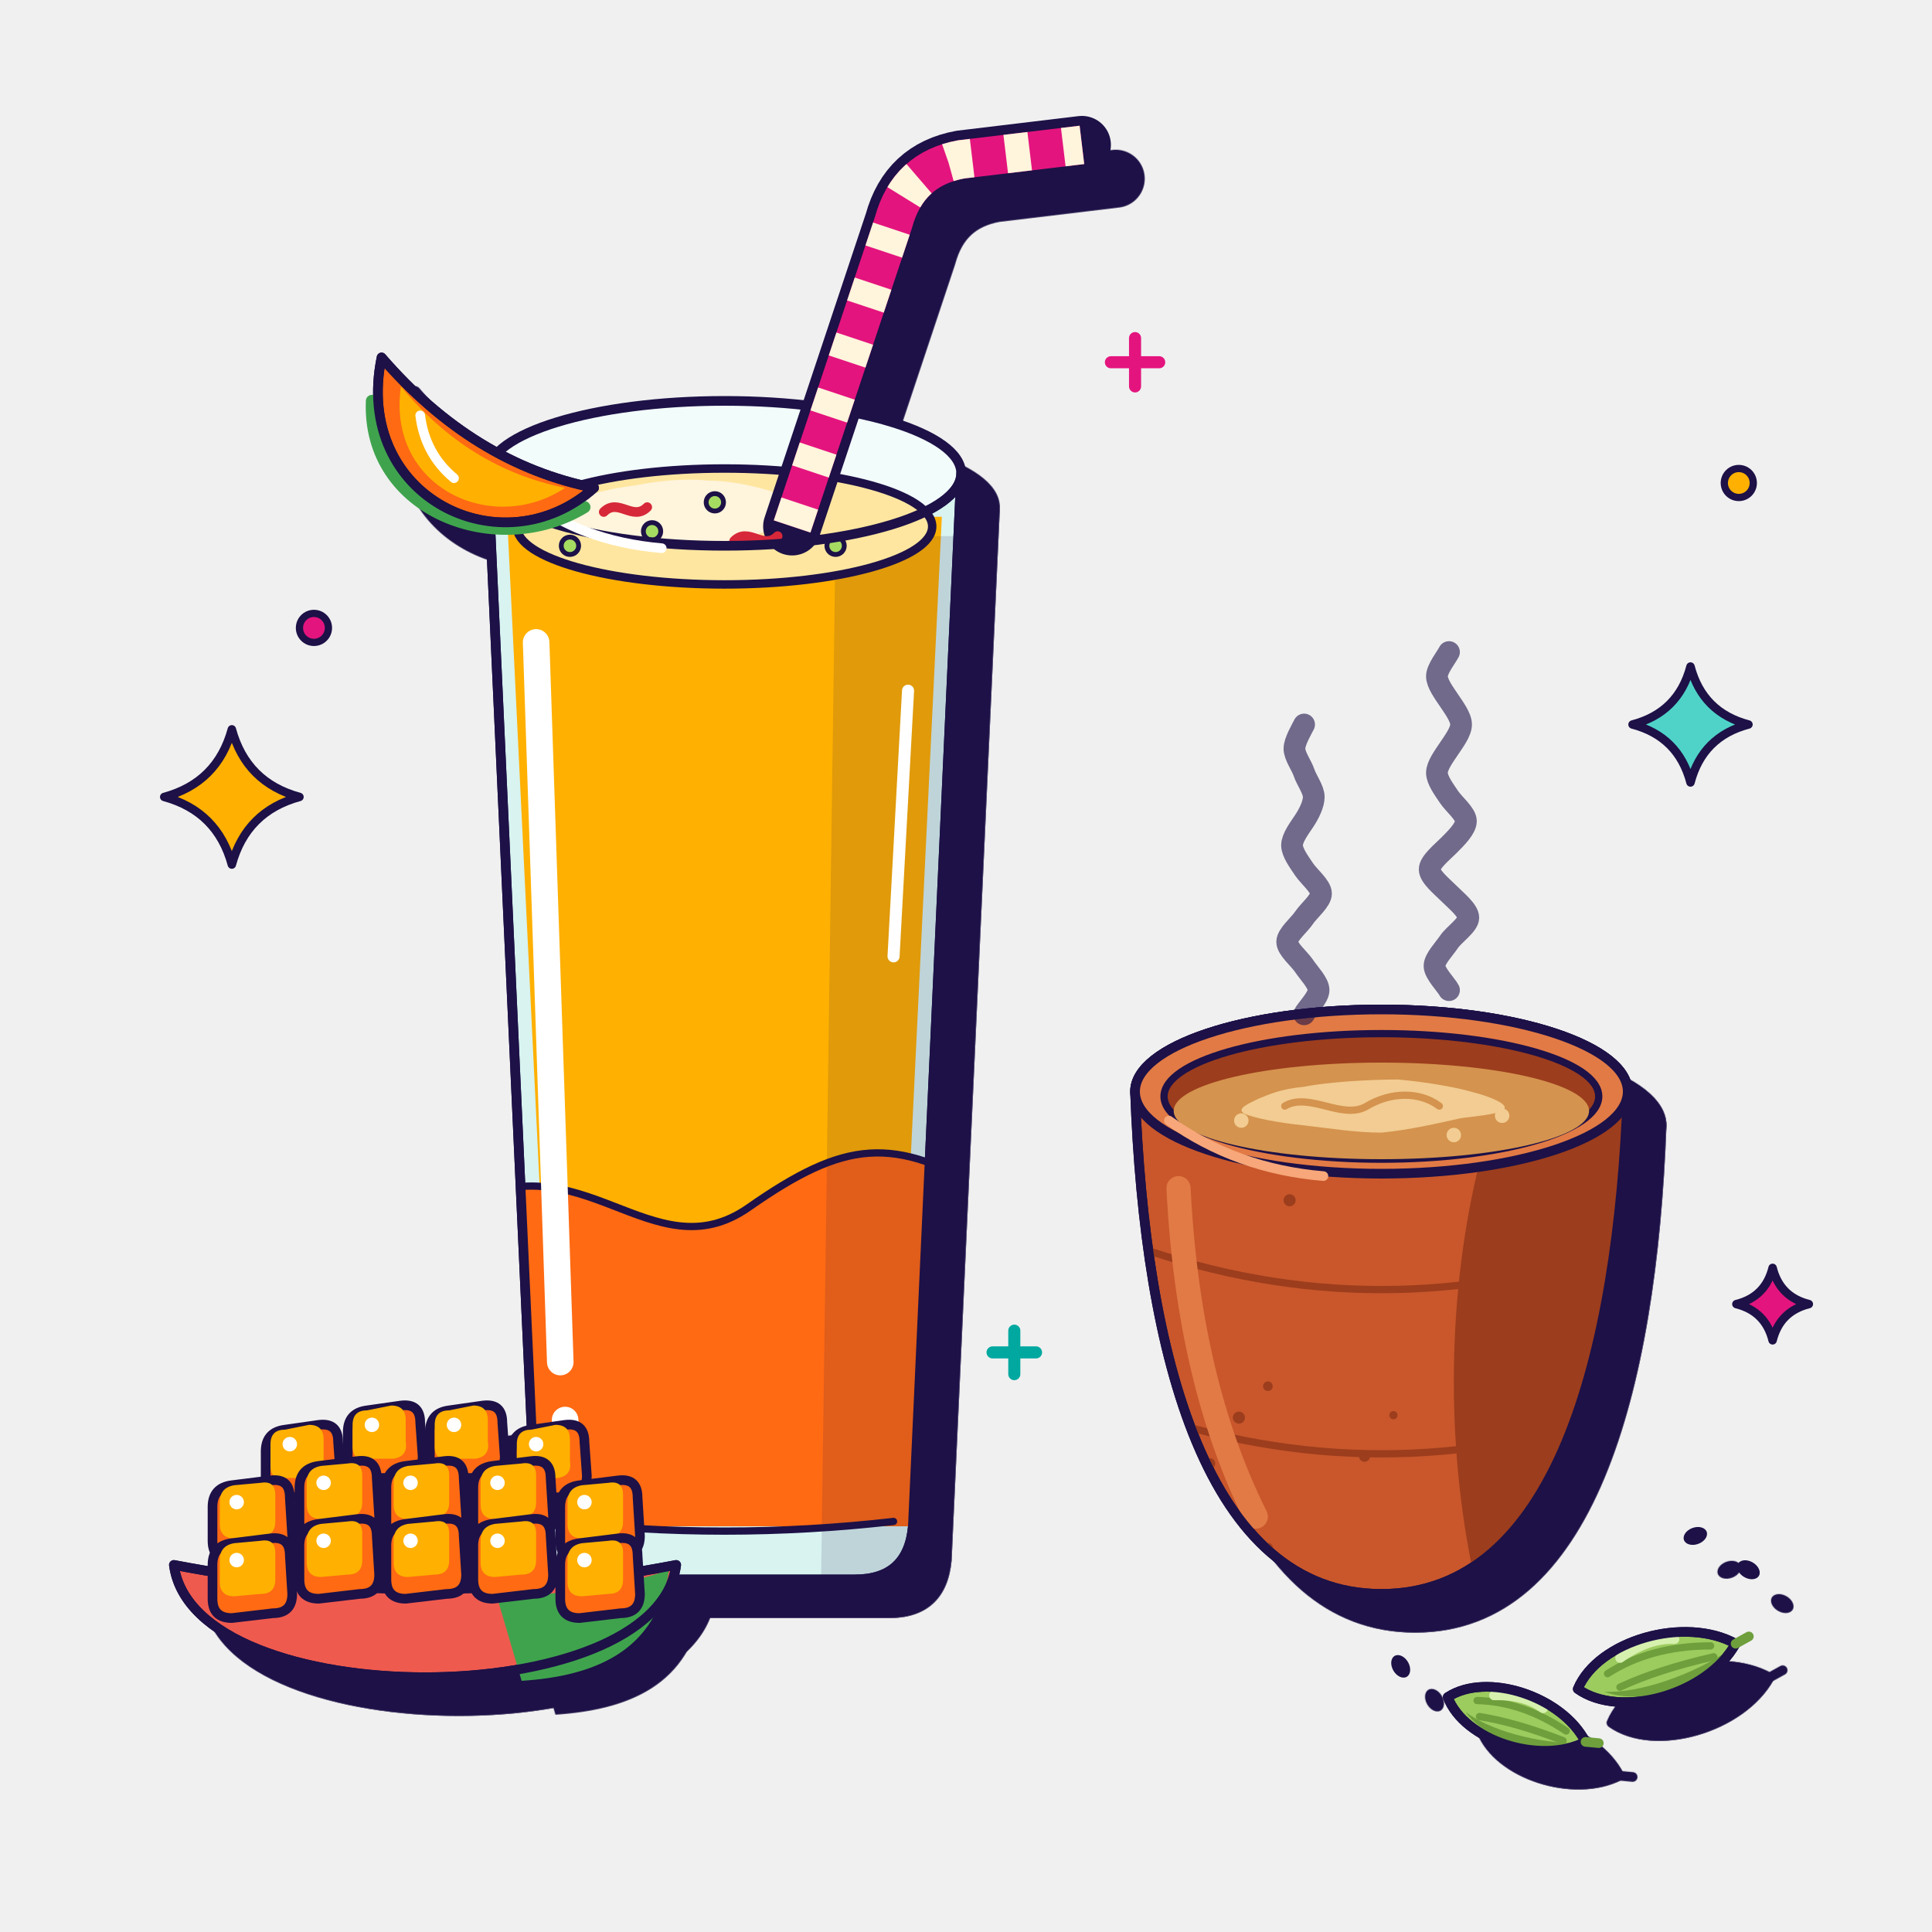
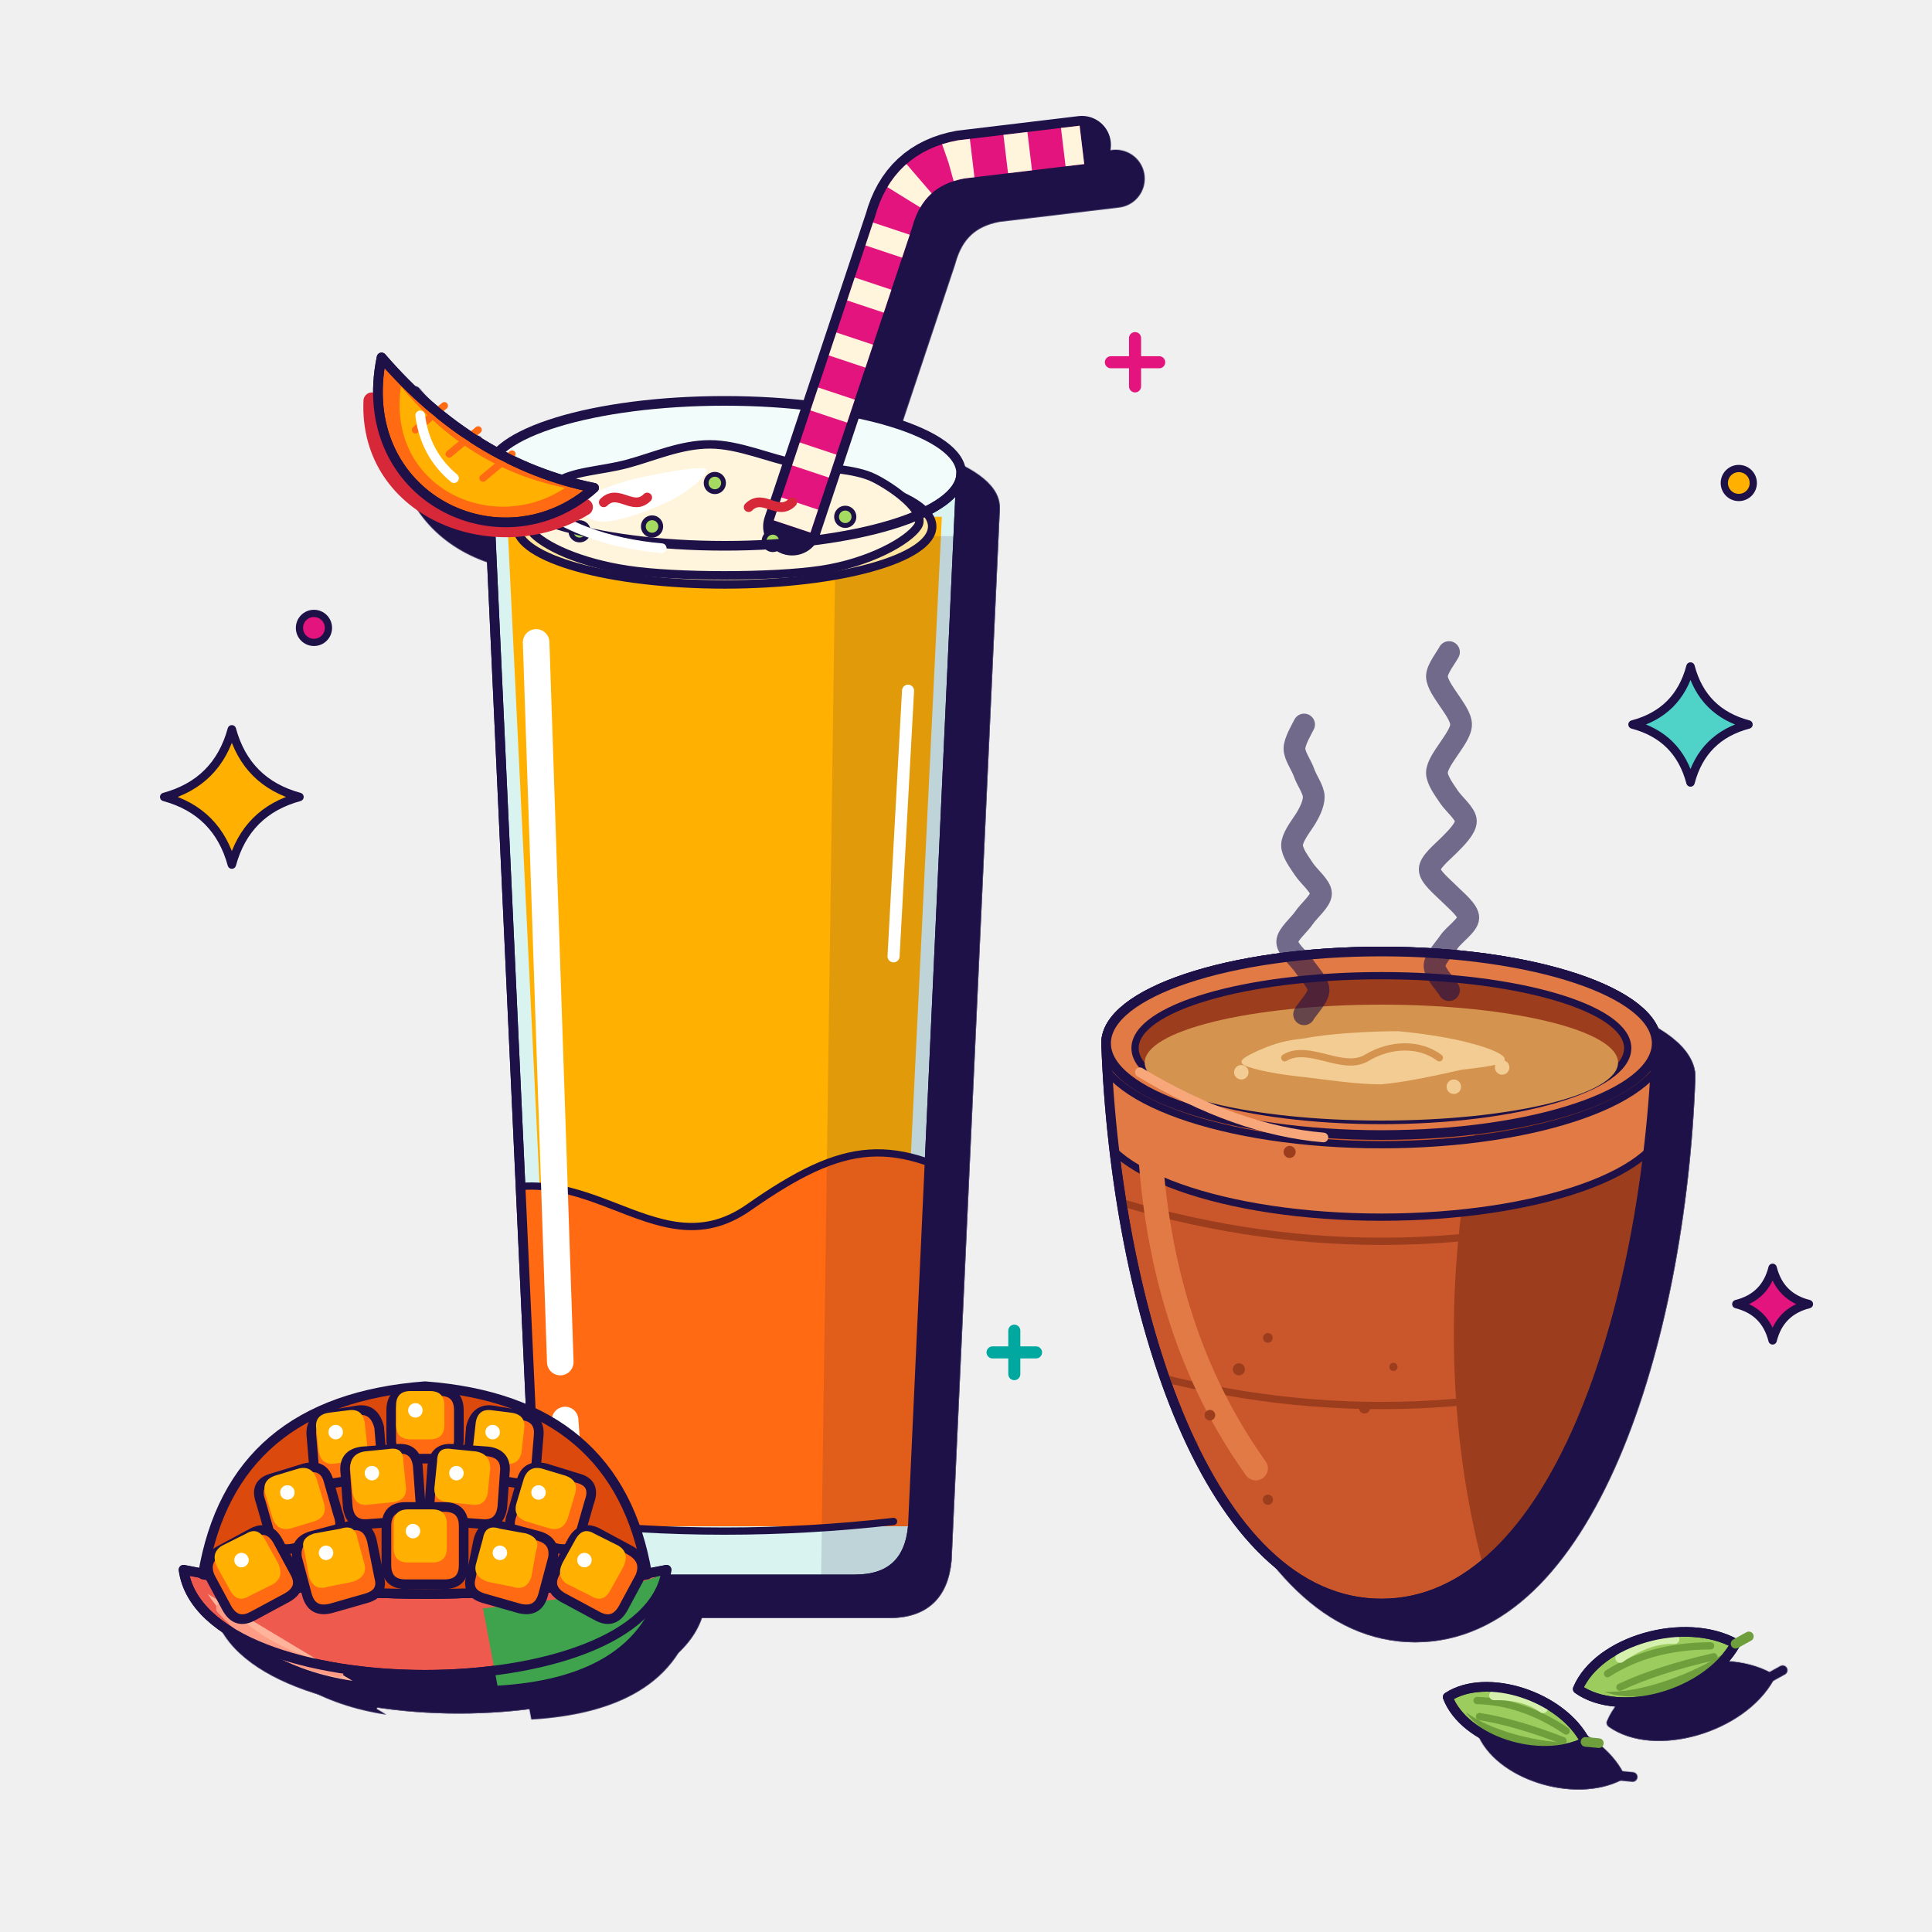
<svg xmlns="http://www.w3.org/2000/svg" viewBox="0 0 800 800" width="800" height="800" role="img" aria-labelledby="lc-t">
  <defs>
    <filter id="lc-sh" x="0" y="0" width="800" height="800" filterUnits="userSpaceOnUse" color-interpolation-filters="sRGB">
      <feFlood flood-color="#1D1147" />
      <feComposite in2="SourceAlpha" operator="in" />
      <feOffset dx="14" dy="14" result="s" />
      <feMerge>
        <feMergeNode in="s" />
        <feMergeNode in="SourceGraphic" />
      </feMerge>
    </filter>
    <path id="lc-g" d="M202,196L222,632Q224,654 246,654L354,654Q376,654 378,632L398,196Z" />
    <clipPath id="lc-gc">
      <use href="#lc-g" />
    </clipPath>
-     <path id="lc-k" d="M470,452C474,562 500,660 572,660C644,660 670,562 674,452A102,34 0 0 0 470,452Z" />
+     <path id="lc-k" d="M458,432C462,542 500,664 572,664C644,664 682,542 686,432A114,38 0 0 0 458,432Z" />
    <clipPath id="lc-kc">
      <use href="#lc-k" />
    </clipPath>
  </defs>
  <g stroke="#1D1147" stroke-width="4" stroke-linejoin="round" stroke-linecap="round">
    <g class="dish" filter="url(#lc-sh)">
      <use href="#lc-g" fill="#D8F3F0" />
      <g clip-path="url(#lc-gc)">
        <path d="M210,214L230,626Q232,632 244,632L356,632Q368,632 370,626L390,214Z" fill="#FFB000" stroke="none" />
        <path d="M190,500C240,470 270,528 310,500S370,470 410,494L410,632L190,632Z" fill="#FF6A13" stroke="none" />
        <path d="M344,222L398,222L380,632L336,632Z" fill="#00000000" stroke="none" />
        <path d="M346,222L410,222L410,654L340,654Z" fill="#1D1147" opacity=".14" stroke="none" />
        <path d="M190,500C240,470 270,528 310,500S370,470 410,494" fill="none" stroke="#1D1147" stroke-width="3" />
      </g>
      <path d="M230,630Q300,638 370,630" fill="none" stroke="#1D1147" stroke-width="3" />
      <path d="M222,266L232,564" fill="none" stroke="#FFFFFF" stroke-width="11" />
      <path d="M234,588L235,602" fill="none" stroke="#FFFFFF" stroke-width="11" />
      <path d="M376,286L370,396" fill="none" stroke="#FFFFFF" stroke-width="5" />
      <use href="#lc-g" fill="none" />
      <ellipse cx="300" cy="196" rx="98" ry="30" fill="#F2FCFB" />
      <ellipse cx="300" cy="218" rx="86" ry="24" fill="#FFE6A0" stroke-width="3.5" />
-       <path d="M333,213C333,216 323,218 317,220C311,222 307,224 297,225C288,226 270,225 260,224C250,223 242,220 238,217C235,214 233,211 237,208C241,205 254,202 263,201C273,199 284,198 293,199C302,199 311,201 318,203C324,205 334,210 333,213Z" fill="#FFF4DC" stroke="none" />
+       <path d="M220,220C215,214 223,205 230,200C237,195 249,195 260,192C271,189 282,184 294,184C306,184 319,190 330,192C341,194 354,194 362,198C370,202 384,212 380,218C376,224 360,233 340,236C320,239 280,239 260,236C240,233 225,226 220,220Z" fill="#FFF4DC" stroke-width="3.5" />
+       <path d="M240,208C242,205 255,200 264,198C273,196 289,193 292,194C295,195 287,202 280,206C273,210 257,216 250,216C243,216 238,211 240,208Z" fill="#FFFFFF" stroke="none" />
      <path d="M328,218L370,92Q376,70 398,66L448,60" fill="none" stroke="#1D1147" stroke-width="24" />
      <path d="M328,218L370,92Q376,70 398,66L448,60" fill="none" stroke="#E4147E" stroke-width="16" stroke-linecap="butt" />
      <path d="M328,218L370,92Q376,70 398,66L448,60" fill="none" stroke="#FFF4DC" stroke-width="16" stroke-linecap="butt" stroke-dasharray="10 14" />
-       <path d="M250,212c6,-6 12,4 18,-2" fill="none" stroke="#D62839" stroke-width="4" />
-       <path d="M304,224c6,-6 12,4 18,-2" fill="none" stroke="#D62839" stroke-width="4" />
-       <circle cx="270" cy="220" r="3.6" fill="#A6DB62" stroke-width="2" />
-       <circle cx="296" cy="208" r="3.6" fill="#A6DB62" stroke-width="2" />
-       <circle cx="346" cy="226" r="3.6" fill="#A6DB62" stroke-width="2" />
-       <circle cx="236" cy="226" r="3.6" fill="#A6DB62" stroke-width="2" />
+       <path d="M250,208c6,-6 12,4 18,-2" fill="none" stroke="#D62839" stroke-width="4" />
+       <path d="M310,210c6,-6 12,4 18,-2" fill="none" stroke="#D62839" stroke-width="4" />
+       <circle cx="270" cy="218" r="3.6" fill="#A6DB62" stroke-width="2" />
+       <circle cx="296" cy="200" r="3.6" fill="#A6DB62" stroke-width="2" />
+       <circle cx="350" cy="214" r="3.6" fill="#A6DB62" stroke-width="2" />
+       <circle cx="240" cy="220" r="3.6" fill="#A6DB62" stroke-width="2" />
+       <circle cx="320" cy="224" r="3.6" fill="#A6DB62" stroke-width="2" />
      <path d="M202,196A98,30 0 0 0 398,196" fill="none" stroke="#1D1147" stroke-width="4" />
      <path d="M218,206Q240,224 274,227" fill="none" stroke="#FFFFFF" stroke-width="4" />
      <path d="M158,148C146,206 208,236 246,202Q196,192 158,148Z" fill="#FF6A13" />
      <path d="M166,160C160,202 204,222 234,202Q194,194 166,160Z" fill="#FFB000" stroke="none" />
-       <path d="M154,166C152,212 206,232 242,210" fill="none" stroke="#3FA34D" stroke-width="5" />
+       <path d="M154,166C152,212 206,232 242,210" fill="none" stroke="#D62839" stroke-width="7" />
+       <path d="M172,178l12,-10" fill="none" stroke="#FF6A13" stroke-width="3" />
+       <path d="M186,188l12,-10" fill="none" stroke="#FF6A13" stroke-width="3" />
+       <path d="M200,198l12,-10" fill="none" stroke="#FF6A13" stroke-width="3" />
      <path d="M174,172Q176,188 188,198" fill="none" stroke="#FFFFFF" stroke-width="4" />
      <path d="M158,148C146,206 208,236 246,202Q196,192 158,148Z" fill="none" />
      <use href="#lc-k" fill="#C9572B" />
      <g clip-path="url(#lc-kc)">
-         <ellipse cx="722" cy="572" rx="120" ry="220" fill="#9C3D1D" stroke="none" />
-         <path d="M470,516Q572,552 674,516" fill="none" stroke="#9C3D1D" stroke-width="3" />
-         <path d="M470,584Q572,620 674,584" fill="none" stroke="#9C3D1D" stroke-width="3" />
-         <path d="M488,492Q492,572 520,628" fill="none" stroke="#E27A45" stroke-width="10" />
-         <circle cx="525" cy="574" r="2" fill="#9C3D1D" stroke="none" />
-         <circle cx="577" cy="586" r="1.7" fill="#9C3D1D" stroke="none" />
-         <circle cx="494" cy="618" r="1.9" fill="#9C3D1D" stroke="none" />
-         <circle cx="525" cy="641" r="2.1" fill="#9C3D1D" stroke="none" />
-         <circle cx="609" cy="563" r="2.2" fill="#9C3D1D" stroke="none" />
-         <circle cx="513" cy="587" r="2.5" fill="#9C3D1D" stroke="none" />
-         <circle cx="565" cy="603" r="2.3" fill="#9C3D1D" stroke="none" />
-         <circle cx="501" cy="606" r="2.2" fill="#9C3D1D" stroke="none" />
-         <circle cx="534" cy="497" r="2.5" fill="#9C3D1D" stroke="none" />
+         <ellipse cx="722" cy="552" rx="120" ry="220" fill="#9C3D1D" stroke="none" />
+         <path d="M458,496Q572,532 686,496" fill="none" stroke="#9C3D1D" stroke-width="3" />
+         <path d="M458,564Q572,600 686,564" fill="none" stroke="#9C3D1D" stroke-width="3" />
+         <path d="M454,432A118,42 0 0 0 690,432L690,462A118,42 0 0 1 454,462Z" fill="#E27A45" stroke-width="3" />
+         <path d="M476,472Q480,552 520,608" fill="none" stroke="#E27A45" stroke-width="10" />
+         <circle cx="525" cy="554" r="2" fill="#9C3D1D" stroke="none" />
+         <circle cx="577" cy="566" r="1.7" fill="#9C3D1D" stroke="none" />
+         <circle cx="494" cy="598" r="1.9" fill="#9C3D1D" stroke="none" />
+         <circle cx="525" cy="621" r="2.1" fill="#9C3D1D" stroke="none" />
+         <circle cx="609" cy="543" r="2.2" fill="#9C3D1D" stroke="none" />
+         <circle cx="513" cy="567" r="2.5" fill="#9C3D1D" stroke="none" />
+         <circle cx="565" cy="583" r="2.3" fill="#9C3D1D" stroke="none" />
+         <circle cx="501" cy="586" r="2.2" fill="#9C3D1D" stroke="none" />
+         <circle cx="534" cy="477" r="2.5" fill="#9C3D1D" stroke="none" />
      </g>
      <use href="#lc-k" fill="none" />
-       <ellipse cx="572" cy="452" rx="102" ry="34" fill="#E27A45" />
-       <ellipse cx="572" cy="454" rx="90" ry="26" fill="#9C3D1D" stroke-width="3" />
-       <ellipse cx="572" cy="460" rx="86" ry="20" fill="#D4934E" stroke="none" />
-       <path d="M623,459C623,461 613,462 605,463C596,465 583,468 572,469C561,469 549,467 540,466C530,465 519,463 515,461C512,459 517,457 521,455C526,453 530,451 540,450C550,448 567,447 579,447C590,448 602,450 609,452C617,454 624,457 623,459Z" fill="#F2CC92" stroke="none" />
-       <path d="M532,458c10,-6 24,6 34,0s22,-6 30,0" fill="none" stroke="#D4934E" stroke-width="3" />
-       <circle cx="622" cy="462" r="3" fill="#F2CC92" stroke="none" />
-       <circle cx="514" cy="464" r="3" fill="#F2CC92" stroke="none" />
-       <circle cx="602" cy="470" r="3" fill="#F2CC92" stroke="none" />
-       <path d="M484,464Q512,484 548,487" fill="none" stroke="#F7A779" stroke-width="4" />
-       <path d="M72,648C80,710 272,710 280,648Q176,668 72,648Z" fill="#EF5A4E" />
-       <path d="M206,662Q256,658 277,650C272,684 246,694 216,696Z" fill="#3FA34D" stroke="none" />
-       <path d="M72,648C80,710 272,710 280,648Q176,668 72,648Z" fill="none" />
-       <path d="M110,601Q110,593 118,592L132,590Q140,589 140,597L141,611Q141,619 133,620L118,620Q110,621 110,613Z" fill="#FF6A13" />
-       <path d="M112,598Q112,592 118,592L128,590Q134,590 134,596L134,605Q135,611 129,612L118,612Q112,613 112,607Z" fill="#FFB000" stroke="none" />
-       <circle cx="120" cy="598" r="3" fill="#FFFFFF" stroke="none" />
-       <path d="M144,593Q144,585 152,584L166,582Q174,581 174,589L175,603Q175,611 167,612L152,612Q144,613 144,605Z" fill="#FF6A13" />
-       <path d="M146,590Q146,584 152,584L162,582Q168,582 168,588L168,597Q169,603 163,604L152,604Q146,605 146,599Z" fill="#FFB000" stroke="none" />
-       <circle cx="154" cy="590" r="3" fill="#FFFFFF" stroke="none" />
-       <path d="M178,593Q178,585 186,584L200,582Q208,581 208,589L209,603Q209,611 201,612L186,612Q178,613 178,605Z" fill="#FF6A13" />
-       <path d="M180,590Q180,584 186,584L196,582Q202,582 202,588L202,597Q203,603 197,604L186,604Q180,605 180,599Z" fill="#FFB000" stroke="none" />
-       <circle cx="188" cy="590" r="3" fill="#FFFFFF" stroke="none" />
-       <path d="M212,601Q212,593 220,592L234,590Q242,589 242,597L243,611Q243,619 235,620L220,620Q212,621 212,613Z" fill="#FF6A13" />
-       <path d="M214,598Q214,592 220,592L230,590Q236,590 236,596L236,605Q237,611 231,612L220,612Q214,613 214,607Z" fill="#FFB000" stroke="none" />
-       <circle cx="222" cy="598" r="3" fill="#FFFFFF" stroke="none" />
-       <path d="M88,624Q88,616 96,615L112,613Q120,612 120,620L121,636Q121,644 113,644L96,646Q88,646 88,638Z" fill="#FF6A13" />
-       <path d="M91,622Q91,616 97,615L108,614Q114,613 114,619L114,630Q114,636 108,636L97,637Q91,637 91,631Z" fill="#FFB000" stroke="none" />
-       <circle cx="98" cy="622" r="3" fill="#FFFFFF" stroke="none" />
-       <path d="M124,616Q124,608 132,607L148,605Q156,604 156,612L157,628Q157,636 149,636L132,638Q124,638 124,630Z" fill="#FF6A13" />
-       <path d="M127,614Q127,608 133,607L144,606Q150,605 150,611L150,622Q150,628 144,628L133,629Q127,629 127,623Z" fill="#FFB000" stroke="none" />
-       <circle cx="134" cy="614" r="3" fill="#FFFFFF" stroke="none" />
-       <path d="M160,616Q160,608 168,607L184,605Q192,604 192,612L193,628Q193,636 185,636L168,638Q160,638 160,630Z" fill="#FF6A13" />
-       <path d="M163,614Q163,608 169,607L180,606Q186,605 186,611L186,622Q186,628 180,628L169,629Q163,629 163,623Z" fill="#FFB000" stroke="none" />
-       <circle cx="170" cy="614" r="3" fill="#FFFFFF" stroke="none" />
-       <path d="M196,616Q196,608 204,607L220,605Q228,604 228,612L229,628Q229,636 221,636L204,638Q196,638 196,630Z" fill="#FF6A13" />
-       <path d="M199,614Q199,608 205,607L216,606Q222,605 222,611L222,622Q222,628 216,628L205,629Q199,629 199,623Z" fill="#FFB000" stroke="none" />
-       <circle cx="206" cy="614" r="3" fill="#FFFFFF" stroke="none" />
-       <path d="M232,624Q232,616 240,615L256,613Q264,612 264,620L265,636Q265,644 257,644L240,646Q232,646 232,638Z" fill="#FF6A13" />
-       <path d="M235,622Q235,616 241,615L252,614Q258,613 258,619L258,630Q258,636 252,636L241,637Q235,637 235,631Z" fill="#FFB000" stroke="none" />
-       <circle cx="242" cy="622" r="3" fill="#FFFFFF" stroke="none" />
-       <path d="M88,648Q88,640 96,639L112,637Q120,636 120,644L121,660Q121,668 113,668L96,670Q88,670 88,662Z" fill="#FF6A13" />
-       <path d="M91,646Q91,640 97,639L108,638Q114,637 114,643L114,654Q114,660 108,660L97,661Q91,661 91,655Z" fill="#FFB000" stroke="none" />
-       <circle cx="98" cy="646" r="3" fill="#FFFFFF" stroke="none" />
-       <path d="M124,640Q124,632 132,631L148,629Q156,628 156,636L157,652Q157,660 149,660L132,662Q124,662 124,654Z" fill="#FF6A13" />
-       <path d="M127,638Q127,632 133,631L144,630Q150,629 150,635L150,646Q150,652 144,652L133,653Q127,653 127,647Z" fill="#FFB000" stroke="none" />
-       <circle cx="134" cy="638" r="3" fill="#FFFFFF" stroke="none" />
-       <path d="M160,640Q160,632 168,631L184,629Q192,628 192,636L193,652Q193,660 185,660L168,662Q160,662 160,654Z" fill="#FF6A13" />
-       <path d="M163,638Q163,632 169,631L180,630Q186,629 186,635L186,646Q186,652 180,652L169,653Q163,653 163,647Z" fill="#FFB000" stroke="none" />
-       <circle cx="170" cy="638" r="3" fill="#FFFFFF" stroke="none" />
-       <path d="M196,640Q196,632 204,631L220,629Q228,628 228,636L229,652Q229,660 221,660L204,662Q196,662 196,654Z" fill="#FF6A13" />
-       <path d="M199,638Q199,632 205,631L216,630Q222,629 222,635L222,646Q222,652 216,652L205,653Q199,653 199,647Z" fill="#FFB000" stroke="none" />
-       <circle cx="206" cy="638" r="3" fill="#FFFFFF" stroke="none" />
-       <path d="M232,648Q232,640 240,639L256,637Q264,636 264,644L265,660Q265,668 257,668L240,670Q232,670 232,662Z" fill="#FF6A13" />
-       <path d="M235,646Q235,640 241,639L252,638Q258,637 258,643L258,654Q258,660 252,660L241,661Q235,661 235,655Z" fill="#FFB000" stroke="none" />
+       <ellipse cx="572" cy="432" rx="114" ry="38" fill="#E27A45" />
+       <ellipse cx="572" cy="434" rx="102" ry="30" fill="#9C3D1D" stroke-width="3" />
+       <ellipse cx="572" cy="440" rx="98" ry="24" fill="#D4934E" stroke="none" />
+       <path d="M623,439C623,441 613,442 605,443C596,445 583,448 572,449C561,449 549,447 540,446C530,445 519,443 515,441C512,439 517,437 521,435C526,433 530,431 540,430C550,428 567,427 579,427C590,428 602,430 609,432C617,434 624,437 623,439Z" fill="#F2CC92" stroke="none" />
+       <path d="M532,438c10,-6 24,6 34,0s22,-6 30,0" fill="none" stroke="#D4934E" stroke-width="3" />
+       <circle cx="622" cy="442" r="3" fill="#F2CC92" stroke="none" />
+       <circle cx="514" cy="444" r="3" fill="#F2CC92" stroke="none" />
+       <circle cx="602" cy="450" r="3" fill="#F2CC92" stroke="none" />
+       <path d="M472,444Q512,468 548,471" fill="none" stroke="#F7A779" stroke-width="4" />
+       <path d="M76,650C84,708 268,708 276,650Q176,670 76,650Z" fill="#EF5A4E" />
+       <path d="M200,666Q256,660 274,652C268,684 240,696 206,698Z" fill="#3FA34D" stroke="none" />
+       <path d="M86,660Q106,690 146,696" fill="#FFB39A" stroke="none" />
+       <path d="M92,666Q110,686 140,692" fill="none" stroke="#FF9C86" stroke-width="5" />
+       <path d="M76,650C84,708 268,708 276,650Q176,670 76,650Z" fill="none" />
+       <path d="M84,652Q96,580 176,574Q256,580 268,652Q176,668 84,652Z" fill="#DB4A0C" />
+       <path d="M129,595Q128,587 136,586L148,584Q155,583 157,591L158,603Q159,611 151,612L139,614Q131,615 130,607Z" fill="#FF6A13" />
+       <path d="M131,592Q130,586 136,585L144,584Q150,583 151,589L152,598Q153,604 147,605L139,606Q133,607 132,601Z" fill="#FFB000" stroke="none" />
+       <circle cx="139" cy="593" r="3" fill="#FFFFFF" stroke="none" />
+       <path d="M162,584Q162,576 170,576L182,576Q190,576 190,584L190,596Q190,604 182,604L170,604Q162,604 162,596Z" fill="#FF6A13" />
+       <path d="M164,582Q164,576 170,576L178,576Q184,576 184,582L184,590Q184,596 178,596L170,596Q164,596 164,590Z" fill="#FFB000" stroke="none" />
+       <circle cx="172" cy="584" r="3" fill="#FFFFFF" stroke="none" />
+       <path d="M195,591Q197,583 204,584L216,586Q224,587 223,595L222,607Q221,615 213,614L201,612Q193,611 194,603Z" fill="#FF6A13" />
+       <path d="M197,589Q198,583 204,584L212,585Q218,586 217,592L216,601Q215,607 209,606L201,605Q195,604 196,598Z" fill="#FFB000" stroke="none" />
+       <circle cx="204" cy="593" r="3" fill="#FFFFFF" stroke="none" />
+       <path d="M108,622Q105,614 113,612L126,608Q134,606 136,613L140,627Q143,635 135,637L122,641Q114,643 112,636Z" fill="#FF6A13" />
+       <path d="M110,619Q108,613 114,611L124,608Q129,607 131,612L134,622Q136,628 130,630L120,633Q115,634 113,629Z" fill="#FFB000" stroke="none" />
+       <circle cx="119" cy="618" r="3" fill="#FFFFFF" stroke="none" />
+       <path d="M143,610Q142,602 150,601L164,600Q172,599 173,607L174,621Q175,629 167,630L153,631Q145,632 144,624Z" fill="#FF6A13" />
+       <path d="M145,608Q145,602 151,601L161,600Q167,599 167,605L168,615Q169,621 163,622L153,623Q147,624 146,618Z" fill="#FFB000" stroke="none" />
+       <circle cx="154" cy="610" r="3" fill="#FFFFFF" stroke="none" />
+       <path d="M179,607Q180,599 188,600L202,601Q210,602 209,610L208,624Q207,632 199,631L185,630Q177,629 178,621Z" fill="#FF6A13" />
+       <path d="M181,605Q181,599 187,600L197,601Q203,602 203,608L202,618Q201,624 195,623L185,622Q179,621 180,615Z" fill="#FFB000" stroke="none" />
+       <circle cx="189" cy="610" r="3" fill="#FFFFFF" stroke="none" />
+       <path d="M216,613Q218,606 226,608L239,612Q247,614 244,622L240,636Q238,643 230,641L217,637Q209,635 212,627Z" fill="#FF6A13" />
+       <path d="M217,612Q219,607 224,608L234,611Q240,613 238,619L235,629Q233,634 228,633L218,630Q212,628 214,622Z" fill="#FFB000" stroke="none" />
+       <circle cx="223" cy="618" r="3" fill="#FFFFFF" stroke="none" />
+       <path d="M87,653Q84,646 91,642L104,635Q111,631 115,638L122,651Q126,658 118,662L105,669Q98,673 94,666Z" fill="#FF6A13" />
+       <path d="M90,649Q87,643 92,640L102,635Q107,632 110,638L115,647Q118,653 113,656L103,661Q98,664 95,658Z" fill="#FFB000" stroke="none" />
+       <circle cx="100" cy="646" r="3" fill="#FFFFFF" stroke="none" />
+       <path d="M123,645Q122,638 129,636L144,632Q152,630 154,638L157,653Q159,660 151,662L137,666Q129,668 127,660Z" fill="#FF6A13" />
+       <path d="M126,642Q124,637 130,635L141,633Q147,631 148,637L151,648Q152,653 146,655L136,657Q130,659 128,653Z" fill="#FFB000" stroke="none" />
+       <circle cx="135" cy="643" r="3" fill="#FFFFFF" stroke="none" />
+       <path d="M160,632Q160,624 168,624L184,624Q192,624 192,632L192,648Q192,656 184,656L168,656Q160,656 160,648Z" fill="#FF6A13" />
+       <path d="M163,631Q163,625 169,625L179,625Q185,625 185,631L185,641Q185,647 179,647L169,647Q163,647 163,641Z" fill="#FFB000" stroke="none" />
+       <circle cx="171" cy="634" r="3" fill="#FFFFFF" stroke="none" />
+       <path d="M198,638Q200,630 208,632L223,636Q230,638 229,645L225,660Q223,668 215,666L201,662Q193,660 195,653Z" fill="#FF6A13" />
+       <path d="M200,637Q201,631 207,633L218,635Q224,637 222,642L220,653Q218,659 212,657L202,655Q196,653 197,648Z" fill="#FFB000" stroke="none" />
+       <circle cx="207" cy="643" r="3" fill="#FFFFFF" stroke="none" />
+       <path d="M237,638Q241,631 248,635L261,642Q268,646 265,653L258,666Q254,673 247,669L234,662Q226,658 230,651Z" fill="#FF6A13" />
+       <path d="M238,638Q241,632 246,635L256,640Q261,643 258,649L253,658Q250,664 245,661L235,656Q230,653 233,647Z" fill="#FFB000" stroke="none" />
      <circle cx="242" cy="646" r="3" fill="#FFFFFF" stroke="none" />
      <g transform="translate(686 690) rotate(-16)">
        <path d="M-34,0C-20.4,-17 17,-17 34,0C17,17 -20.4,17 -34,0Z" fill="#9CCB5E" />
        <path d="M-23.8,4.1C-10.2,14.3 17,13.6 31,1.7C13.6,7.5 -10.2,8.8 -23.8,4.1Z" fill="#6E9F3C" stroke="none" />
        <path d="M-20.4,-2.7Q0,-8.8 23.8,-2M-17,4.1Q0,1.4 23.8,2.7" fill="none" stroke="#6E9F3C" stroke-width="3" />
        <path d="M-13.6,-7.5Q0,-12.2 10.2,-8.8" fill="none" stroke="#D6F0AE" stroke-width="4" />
        <path d="M-34,0C-20.4,-17 17,-17 34,0C17,17 -20.4,17 -34,0Z" fill="none" />
        <path d="M34,0l6.1,-1.4" fill="none" stroke="#6E9F3C" stroke-width="4" />
      </g>
      <g transform="translate(628 712) rotate(18)">
        <path d="M-30,0C-18,-15 15,-15 30,0C15,15 -18,15 -30,0Z" fill="#9CCB5E" />
        <path d="M-21,3.6C-9,12.6 15,12 27,1.5C12,6.6 -9,7.8 -21,3.6Z" fill="#6E9F3C" stroke="none" />
        <path d="M-18,-2.4Q0,-7.8 21,-1.8M-15,3.6Q0,1.2 21,2.4" fill="none" stroke="#6E9F3C" stroke-width="3" />
        <path d="M-12,-6.6Q0,-10.8 9,-7.8" fill="none" stroke="#D6F0AE" stroke-width="4" />
        <path d="M-30,0C-18,-15 15,-15 30,0C15,15 -18,15 -30,0Z" fill="none" />
        <path d="M30,0l5.4,-1.2" fill="none" stroke="#6E9F3C" stroke-width="4" />
      </g>
-       <ellipse cx="724" cy="650" rx="5" ry="3.5" fill="#1D1147" stroke="none" transform="rotate(30 724 650)" />
-       <ellipse cx="702" cy="636" rx="5" ry="3.5" fill="#1D1147" stroke="none" transform="rotate(-20 702 636)" />
-       <ellipse cx="580" cy="690" rx="5" ry="3.5" fill="#1D1147" stroke="none" transform="rotate(60 580 690)" />
    </g>
    <g class="steam" fill="none" stroke="#1D1147" stroke-width="9" stroke-linecap="round" stroke-linejoin="round" opacity=".6">
      <path d="M540,420C541,418 546,413 546,410C546,407 542,403 540,400C538,397 533,393 533,390C533,387 538,383 540,380C542,377 547,373 547,370C547,367 542,363 540,360C538,357 535,353 535,350C535,347 538,343 540,340C542,337 544,333 544,330C544,327 541,323 540,320C539,317 536,313 536,310C536,307 539,302 540,300" />
      <path d="M600,410C599,408 594,403 594,400C594,397 598,393 600,390C602,387 608,383 608,380C608,377 603,373 600,370C597,367 592,363 592,360C592,357 597,353 600,350C603,347 607,343 607,340C607,337 602,333 600,330C598,327 595,323 595,320C595,317 598,313 600,310C602,307 605,303 605,300C605,297 602,293 600,290C598,287 595,283 595,280C595,277 599,272 600,270" />
    </g>
    <g class="sparkle">
      <path d="M96,302Q102,324 124,330Q102,336 96,358Q90,336 68,330Q90,324 96,302Z" fill="#FFB000" stroke-width="3.5" />
      <circle cx="130" cy="260" r="6" fill="#E4147E" stroke-width="3" />
    </g>
    <g class="sparkle">
      <path d="M700,276Q705,295 724,300Q705,305 700,324Q695,305 676,300Q695,295 700,276Z" fill="#4FD3C8" stroke-width="3.5" />
      <path d="M460,150H480M470,140V160" fill="none" stroke="#E4147E" stroke-width="5" />
      <circle cx="720" cy="200" r="6" fill="#FFB000" stroke-width="3" />
    </g>
    <g class="sparkle">
      <path d="M734,525Q737,537 749,540Q737,543 734,555Q731,543 719,540Q731,537 734,525Z" fill="#E4147E" stroke-width="3.5" />
      <path d="M411,560H429M420,551V569" fill="none" stroke="#00A8A0" stroke-width="5" />
    </g>
  </g>
</svg>
